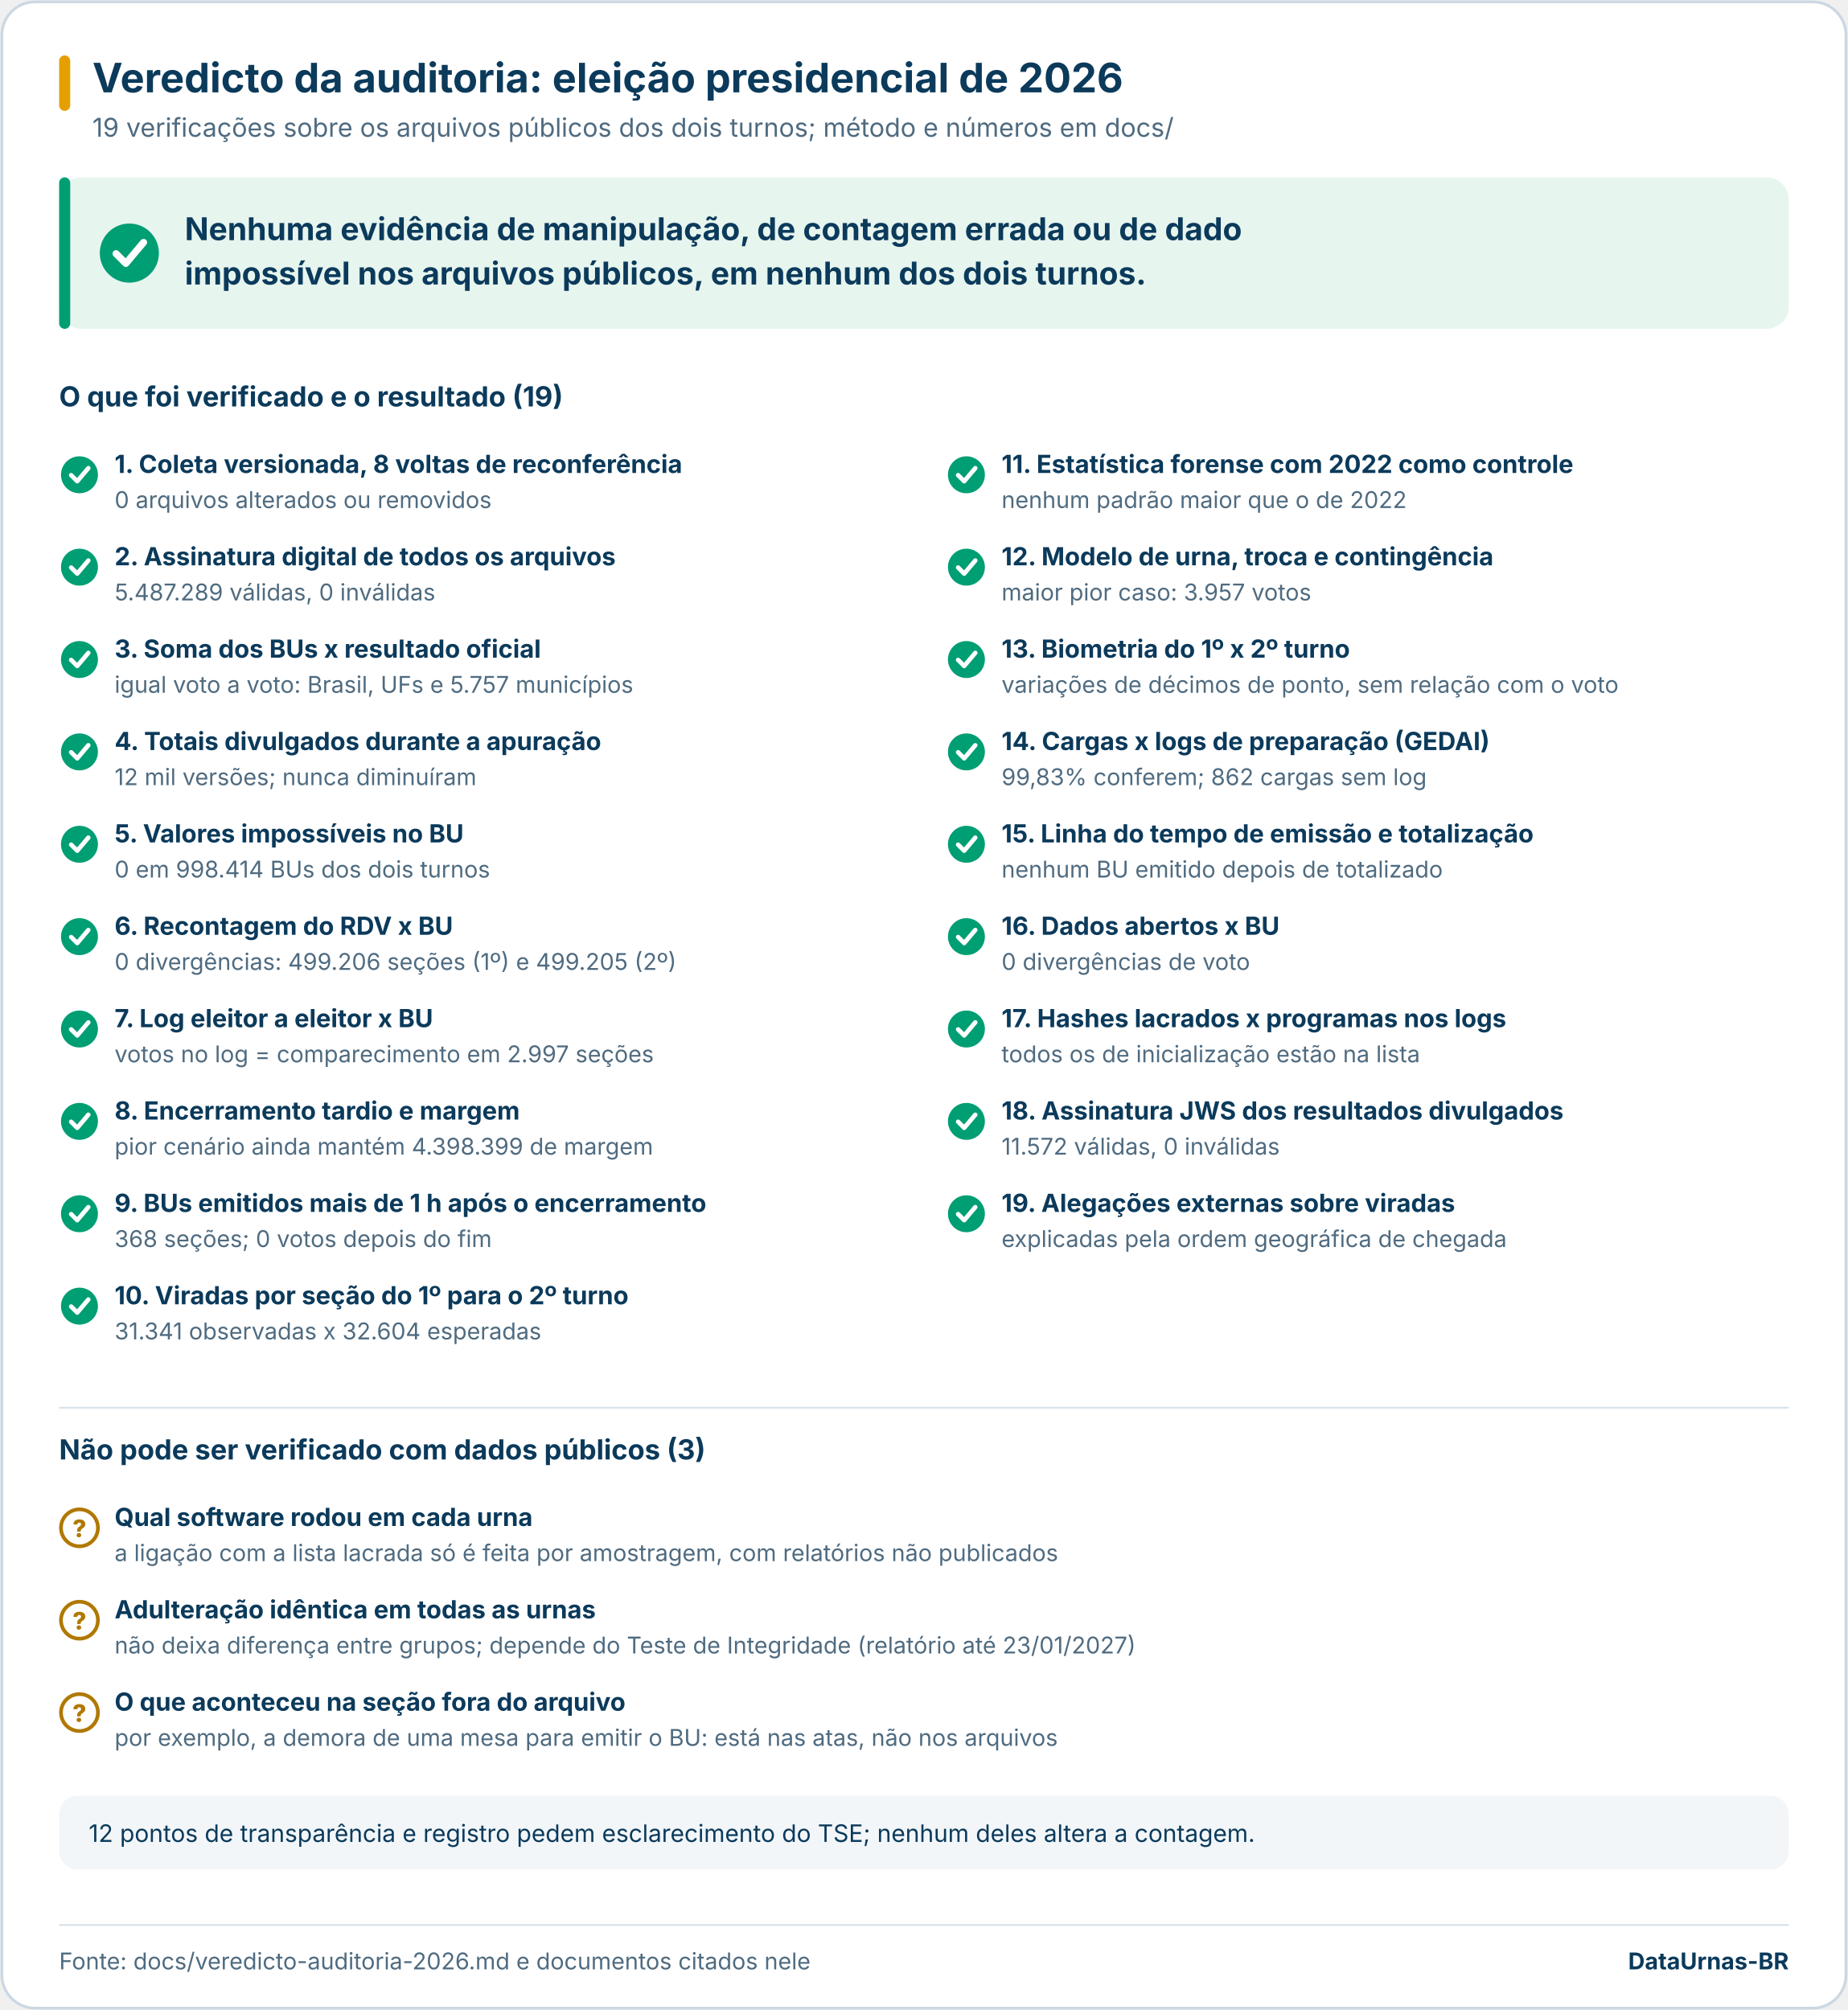
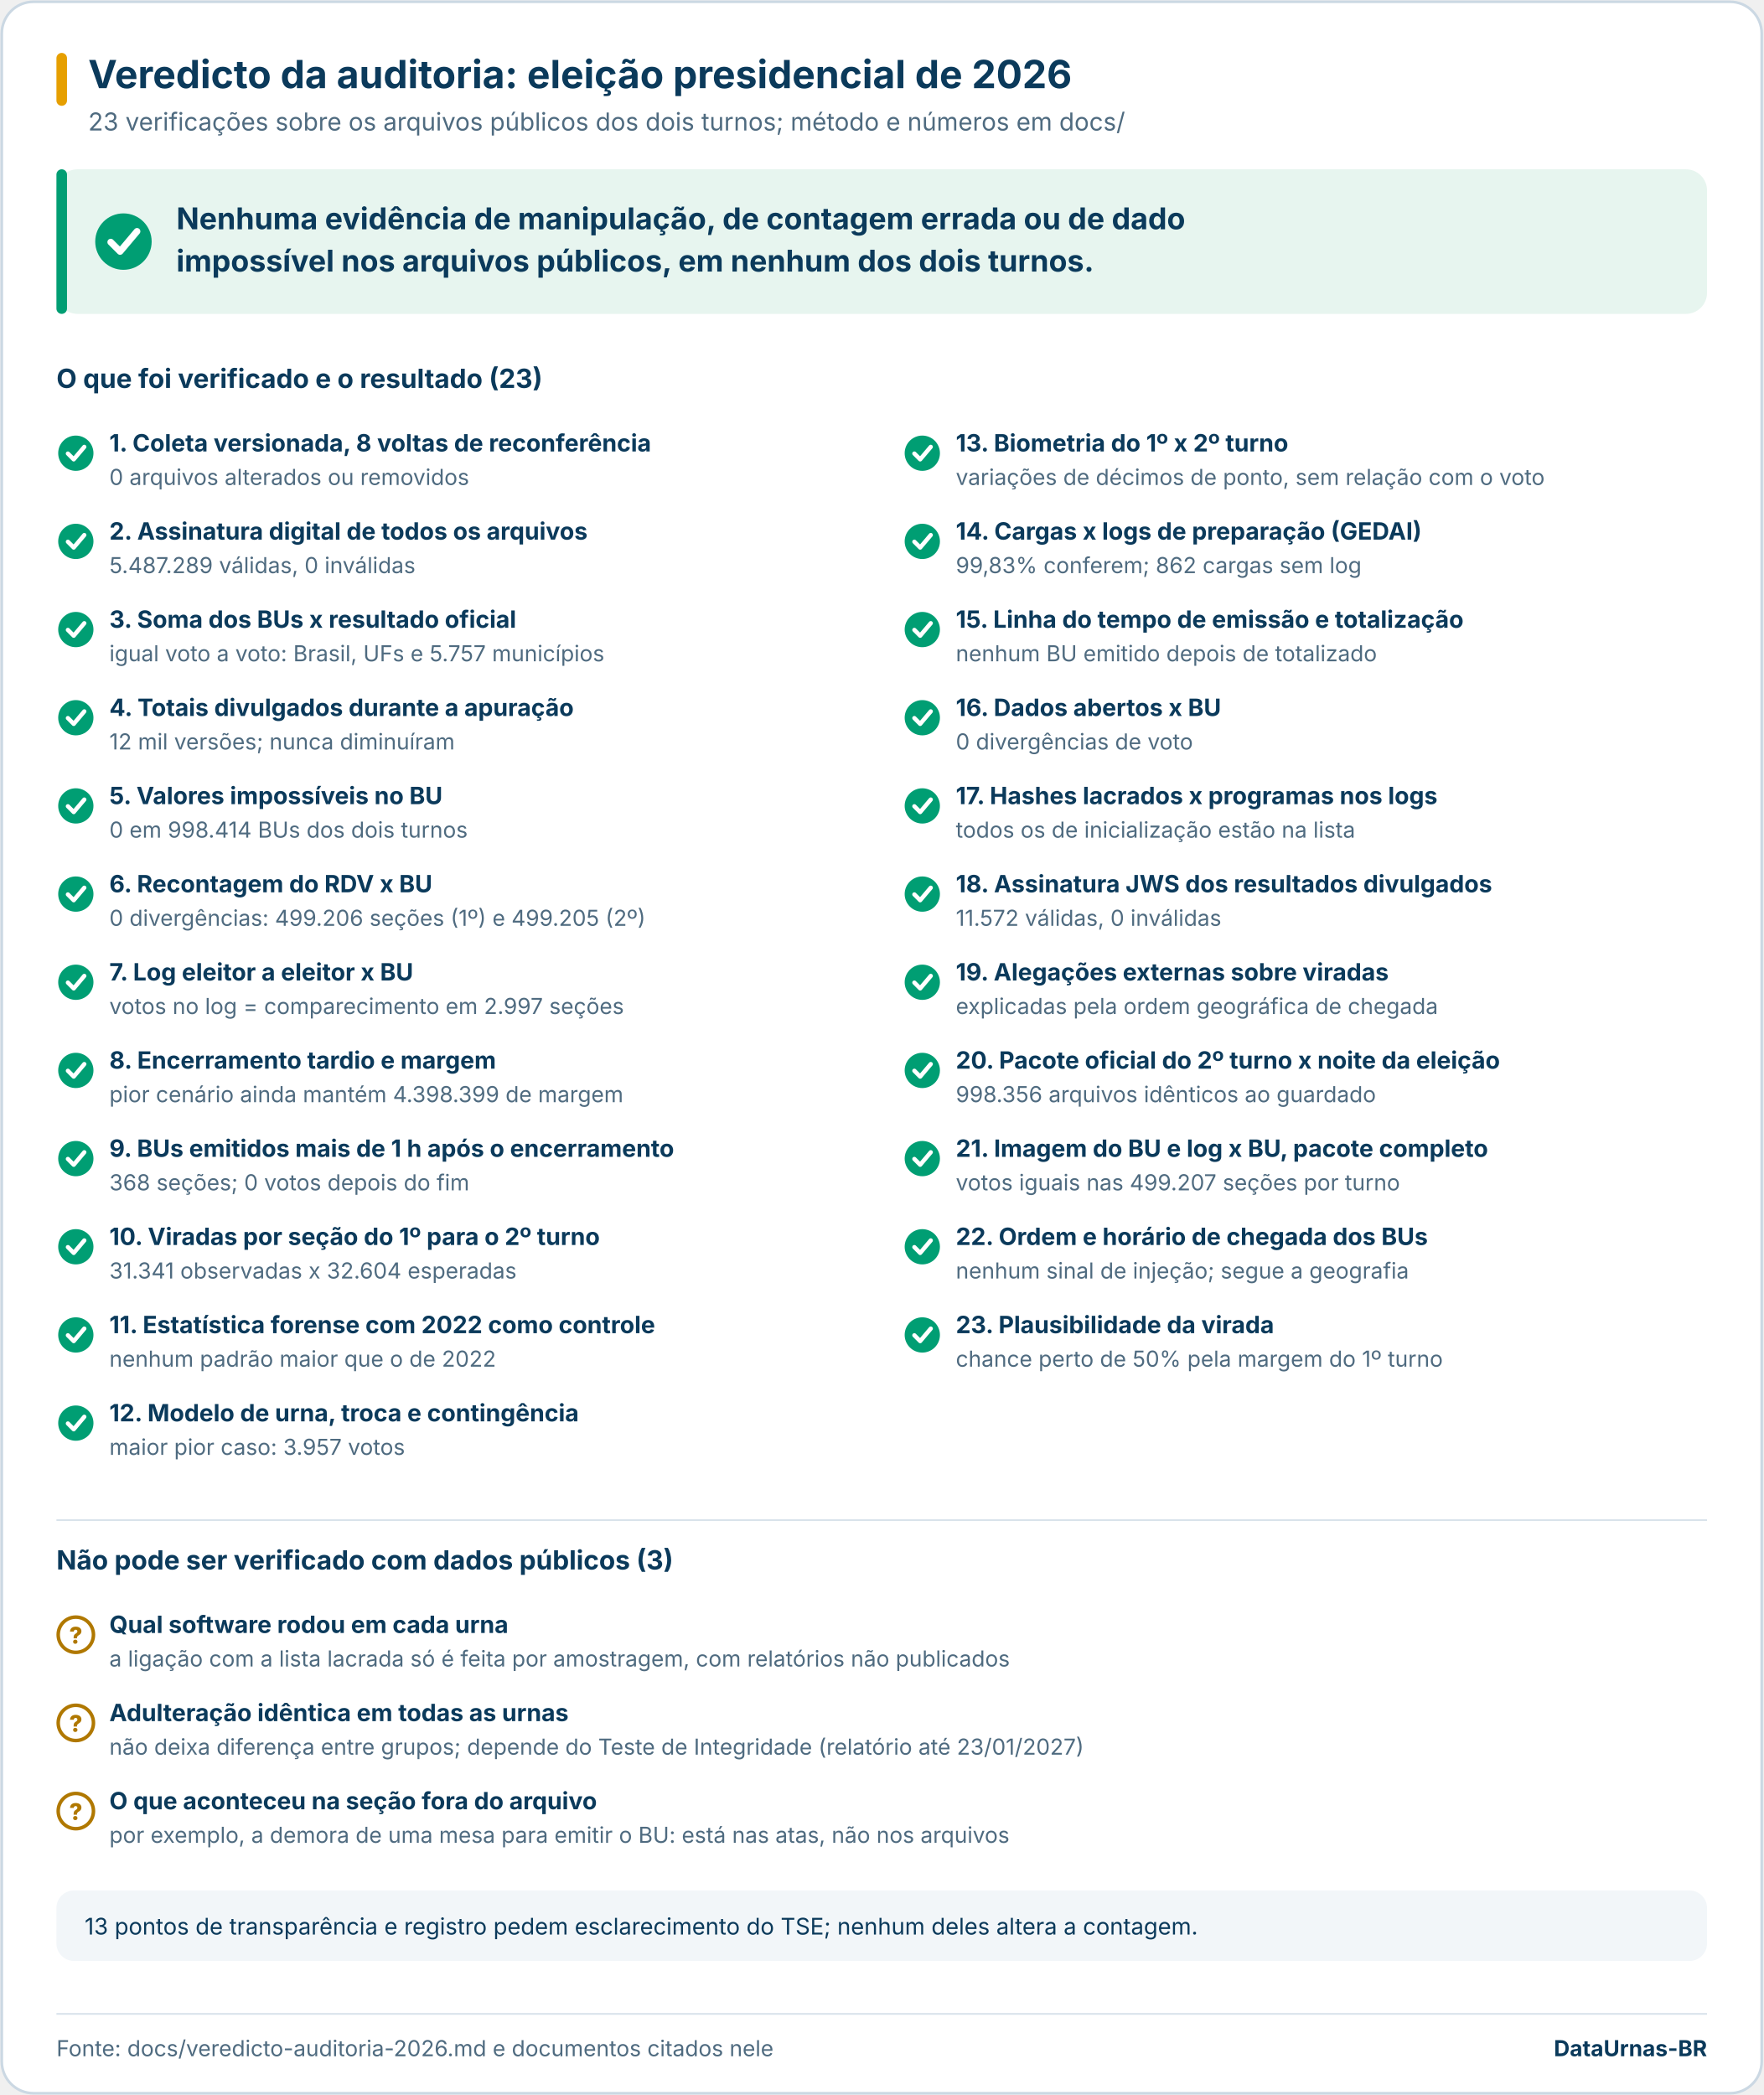
- <svg xmlns="http://www.w3.org/2000/svg" width="1000" height="1088" viewBox="0 0 1000 1088" role="img" aria-labelledby="titulo descricao">
-   <rect x="1" y="1" width="998" height="1086" rx="18" fill="#FFFFFF" stroke="#CBD8E3" stroke-width="1.5" />
+ <svg xmlns="http://www.w3.org/2000/svg" width="1000" height="1188" viewBox="0 0 1000 1188" role="img" aria-labelledby="titulo descricao">
+   <rect x="1" y="1" width="998" height="1186" rx="18" fill="#FFFFFF" stroke="#CBD8E3" stroke-width="1.5" />
  <g font-family="Inter, 'Helvetica Neue', Helvetica, Arial, sans-serif">
    <rect x="32.0" y="30.0" width="6.0" height="30.0" rx="3" fill="#E69F00" />
    <text x="50.0" y="50.0" font-size="22" font-weight="700" fill="#0B3A5B" text-anchor="start">Veredicto da auditoria: eleição presidencial de 2026</text>
-     <text x="50.0" y="74.0" font-size="14" font-weight="400" fill="#4F6B80" text-anchor="start">19 verificações sobre os arquivos públicos dos dois turnos; método e números em docs/</text>
+     <text x="50.0" y="74.0" font-size="14" font-weight="400" fill="#4F6B80" text-anchor="start">23 verificações sobre os arquivos públicos dos dois turnos; método e números em docs/</text>
    <rect x="32.0" y="96.0" width="936.0" height="82.0" rx="12" fill="#E7F5EF" />
    <rect x="32.0" y="96.0" width="6.0" height="82.0" rx="3" fill="#009E73" />
    <circle cx="70.0" cy="137.0" r="16" fill="#009E73" />
    <path d="M62.8,137.3 L68.1,142.6 L77.7,131.2" stroke="#FFFFFF" stroke-width="3.8" fill="none" stroke-linecap="round" stroke-linejoin="round" />
    <text x="100.0" y="130.0" font-size="17" font-weight="700" fill="#0B3A5B" text-anchor="start">Nenhuma evidência de manipulação, de contagem errada ou de dado</text>
    <text x="100.0" y="154.0" font-size="17" font-weight="700" fill="#0B3A5B" text-anchor="start">impossível nos arquivos públicos, em nenhum dos dois turnos.</text>
-     <text x="32.0" y="220.0" font-size="15" font-weight="700" fill="#0B3A5B" text-anchor="start">O que foi verificado e o resultado (19)</text>
+     <text x="32.0" y="220.0" font-size="15" font-weight="700" fill="#0B3A5B" text-anchor="start">O que foi verificado e o resultado (23)</text>
    <circle cx="43.0" cy="257.0" r="10" fill="#009E73" />
    <path d="M38.5,257.2 L41.8,260.5 L47.8,253.4" stroke="#FFFFFF" stroke-width="2.4" fill="none" stroke-linecap="round" stroke-linejoin="round" />
    <text x="62.0" y="256.0" font-size="13.5" font-weight="700" fill="#0B3A5B" text-anchor="start">1. Coleta versionada, 8 voltas de reconferência</text>
    <text x="62.0" y="275.0" font-size="12.5" font-weight="400" fill="#4F6B80" text-anchor="start">0 arquivos alterados ou removidos</text>
    <circle cx="43.0" cy="307.0" r="10" fill="#009E73" />
    <path d="M38.5,307.2 L41.8,310.5 L47.8,303.4" stroke="#FFFFFF" stroke-width="2.4" fill="none" stroke-linecap="round" stroke-linejoin="round" />
    <text x="62.0" y="306.0" font-size="13.5" font-weight="700" fill="#0B3A5B" text-anchor="start">2. Assinatura digital de todos os arquivos</text>
    <text x="62.0" y="325.0" font-size="12.5" font-weight="400" fill="#4F6B80" text-anchor="start">5.487.289 válidas, 0 inválidas</text>
    <circle cx="43.0" cy="357.0" r="10" fill="#009E73" />
    <path d="M38.5,357.2 L41.8,360.5 L47.8,353.4" stroke="#FFFFFF" stroke-width="2.4" fill="none" stroke-linecap="round" stroke-linejoin="round" />
    <text x="62.0" y="356.0" font-size="13.5" font-weight="700" fill="#0B3A5B" text-anchor="start">3. Soma dos BUs x resultado oficial</text>
    <text x="62.0" y="375.0" font-size="12.5" font-weight="400" fill="#4F6B80" text-anchor="start">igual voto a voto: Brasil, UFs e 5.757 municípios</text>
    <circle cx="43.0" cy="407.0" r="10" fill="#009E73" />
    <path d="M38.5,407.2 L41.8,410.5 L47.8,403.4" stroke="#FFFFFF" stroke-width="2.4" fill="none" stroke-linecap="round" stroke-linejoin="round" />
    <text x="62.0" y="406.0" font-size="13.5" font-weight="700" fill="#0B3A5B" text-anchor="start">4. Totais divulgados durante a apuração</text>
    <text x="62.0" y="425.0" font-size="12.5" font-weight="400" fill="#4F6B80" text-anchor="start">12 mil versões; nunca diminuíram</text>
    <circle cx="43.0" cy="457.0" r="10" fill="#009E73" />
    <path d="M38.5,457.2 L41.8,460.5 L47.8,453.4" stroke="#FFFFFF" stroke-width="2.4" fill="none" stroke-linecap="round" stroke-linejoin="round" />
    <text x="62.0" y="456.0" font-size="13.5" font-weight="700" fill="#0B3A5B" text-anchor="start">5. Valores impossíveis no BU</text>
    <text x="62.0" y="475.0" font-size="12.5" font-weight="400" fill="#4F6B80" text-anchor="start">0 em 998.414 BUs dos dois turnos</text>
    <circle cx="43.0" cy="507.0" r="10" fill="#009E73" />
    <path d="M38.5,507.2 L41.8,510.5 L47.8,503.4" stroke="#FFFFFF" stroke-width="2.4" fill="none" stroke-linecap="round" stroke-linejoin="round" />
    <text x="62.0" y="506.0" font-size="13.5" font-weight="700" fill="#0B3A5B" text-anchor="start">6. Recontagem do RDV x BU</text>
    <text x="62.0" y="525.0" font-size="12.5" font-weight="400" fill="#4F6B80" text-anchor="start">0 divergências: 499.206 seções (1º) e 499.205 (2º)</text>
    <circle cx="43.0" cy="557.0" r="10" fill="#009E73" />
    <path d="M38.5,557.2 L41.8,560.5 L47.8,553.4" stroke="#FFFFFF" stroke-width="2.4" fill="none" stroke-linecap="round" stroke-linejoin="round" />
    <text x="62.0" y="556.0" font-size="13.5" font-weight="700" fill="#0B3A5B" text-anchor="start">7. Log eleitor a eleitor x BU</text>
    <text x="62.0" y="575.0" font-size="12.5" font-weight="400" fill="#4F6B80" text-anchor="start">votos no log = comparecimento em 2.997 seções</text>
    <circle cx="43.0" cy="607.0" r="10" fill="#009E73" />
    <path d="M38.5,607.2 L41.8,610.5 L47.8,603.4" stroke="#FFFFFF" stroke-width="2.4" fill="none" stroke-linecap="round" stroke-linejoin="round" />
    <text x="62.0" y="606.0" font-size="13.5" font-weight="700" fill="#0B3A5B" text-anchor="start">8. Encerramento tardio e margem</text>
    <text x="62.0" y="625.0" font-size="12.5" font-weight="400" fill="#4F6B80" text-anchor="start">pior cenário ainda mantém 4.398.399 de margem</text>
    <circle cx="43.0" cy="657.0" r="10" fill="#009E73" />
    <path d="M38.5,657.2 L41.8,660.5 L47.8,653.4" stroke="#FFFFFF" stroke-width="2.4" fill="none" stroke-linecap="round" stroke-linejoin="round" />
    <text x="62.0" y="656.0" font-size="13.5" font-weight="700" fill="#0B3A5B" text-anchor="start">9. BUs emitidos mais de 1 h após o encerramento</text>
    <text x="62.0" y="675.0" font-size="12.5" font-weight="400" fill="#4F6B80" text-anchor="start">368 seções; 0 votos depois do fim</text>
    <circle cx="43.0" cy="707.0" r="10" fill="#009E73" />
    <path d="M38.5,707.2 L41.8,710.5 L47.8,703.4" stroke="#FFFFFF" stroke-width="2.4" fill="none" stroke-linecap="round" stroke-linejoin="round" />
    <text x="62.0" y="706.0" font-size="13.5" font-weight="700" fill="#0B3A5B" text-anchor="start">10. Viradas por seção do 1º para o 2º turno</text>
    <text x="62.0" y="725.0" font-size="12.5" font-weight="400" fill="#4F6B80" text-anchor="start">31.341 observadas x 32.604 esperadas</text>
+     <circle cx="43.0" cy="757.0" r="10" fill="#009E73" />
+     <path d="M38.5,757.2 L41.8,760.5 L47.8,753.4" stroke="#FFFFFF" stroke-width="2.4" fill="none" stroke-linecap="round" stroke-linejoin="round" />
+     <text x="62.0" y="756.0" font-size="13.5" font-weight="700" fill="#0B3A5B" text-anchor="start">11. Estatística forense com 2022 como controle</text>
+     <text x="62.0" y="775.0" font-size="12.5" font-weight="400" fill="#4F6B80" text-anchor="start">nenhum padrão maior que o de 2022</text>
+     <circle cx="43.0" cy="807.0" r="10" fill="#009E73" />
+     <path d="M38.5,807.2 L41.8,810.5 L47.8,803.4" stroke="#FFFFFF" stroke-width="2.4" fill="none" stroke-linecap="round" stroke-linejoin="round" />
+     <text x="62.0" y="806.0" font-size="13.5" font-weight="700" fill="#0B3A5B" text-anchor="start">12. Modelo de urna, troca e contingência</text>
+     <text x="62.0" y="825.0" font-size="12.5" font-weight="400" fill="#4F6B80" text-anchor="start">maior pior caso: 3.957 votos</text>
    <circle cx="523.0" cy="257.0" r="10" fill="#009E73" />
    <path d="M518.5,257.2 L521.8,260.5 L527.8,253.4" stroke="#FFFFFF" stroke-width="2.4" fill="none" stroke-linecap="round" stroke-linejoin="round" />
-     <text x="542.0" y="256.0" font-size="13.5" font-weight="700" fill="#0B3A5B" text-anchor="start">11. Estatística forense com 2022 como controle</text>
-     <text x="542.0" y="275.0" font-size="12.5" font-weight="400" fill="#4F6B80" text-anchor="start">nenhum padrão maior que o de 2022</text>
+     <text x="542.0" y="256.0" font-size="13.5" font-weight="700" fill="#0B3A5B" text-anchor="start">13. Biometria do 1º x 2º turno</text>
+     <text x="542.0" y="275.0" font-size="12.5" font-weight="400" fill="#4F6B80" text-anchor="start">variações de décimos de ponto, sem relação com o voto</text>
    <circle cx="523.0" cy="307.0" r="10" fill="#009E73" />
    <path d="M518.5,307.2 L521.8,310.5 L527.8,303.4" stroke="#FFFFFF" stroke-width="2.4" fill="none" stroke-linecap="round" stroke-linejoin="round" />
-     <text x="542.0" y="306.0" font-size="13.5" font-weight="700" fill="#0B3A5B" text-anchor="start">12. Modelo de urna, troca e contingência</text>
-     <text x="542.0" y="325.0" font-size="12.5" font-weight="400" fill="#4F6B80" text-anchor="start">maior pior caso: 3.957 votos</text>
+     <text x="542.0" y="306.0" font-size="13.5" font-weight="700" fill="#0B3A5B" text-anchor="start">14. Cargas x logs de preparação (GEDAI)</text>
+     <text x="542.0" y="325.0" font-size="12.5" font-weight="400" fill="#4F6B80" text-anchor="start">99,83% conferem; 862 cargas sem log</text>
    <circle cx="523.0" cy="357.0" r="10" fill="#009E73" />
    <path d="M518.5,357.2 L521.8,360.5 L527.8,353.4" stroke="#FFFFFF" stroke-width="2.4" fill="none" stroke-linecap="round" stroke-linejoin="round" />
-     <text x="542.0" y="356.0" font-size="13.5" font-weight="700" fill="#0B3A5B" text-anchor="start">13. Biometria do 1º x 2º turno</text>
-     <text x="542.0" y="375.0" font-size="12.5" font-weight="400" fill="#4F6B80" text-anchor="start">variações de décimos de ponto, sem relação com o voto</text>
+     <text x="542.0" y="356.0" font-size="13.5" font-weight="700" fill="#0B3A5B" text-anchor="start">15. Linha do tempo de emissão e totalização</text>
+     <text x="542.0" y="375.0" font-size="12.5" font-weight="400" fill="#4F6B80" text-anchor="start">nenhum BU emitido depois de totalizado</text>
    <circle cx="523.0" cy="407.0" r="10" fill="#009E73" />
    <path d="M518.5,407.2 L521.8,410.5 L527.8,403.4" stroke="#FFFFFF" stroke-width="2.4" fill="none" stroke-linecap="round" stroke-linejoin="round" />
-     <text x="542.0" y="406.0" font-size="13.5" font-weight="700" fill="#0B3A5B" text-anchor="start">14. Cargas x logs de preparação (GEDAI)</text>
-     <text x="542.0" y="425.0" font-size="12.5" font-weight="400" fill="#4F6B80" text-anchor="start">99,83% conferem; 862 cargas sem log</text>
+     <text x="542.0" y="406.0" font-size="13.5" font-weight="700" fill="#0B3A5B" text-anchor="start">16. Dados abertos x BU</text>
+     <text x="542.0" y="425.0" font-size="12.5" font-weight="400" fill="#4F6B80" text-anchor="start">0 divergências de voto</text>
    <circle cx="523.0" cy="457.0" r="10" fill="#009E73" />
    <path d="M518.5,457.2 L521.8,460.5 L527.8,453.4" stroke="#FFFFFF" stroke-width="2.4" fill="none" stroke-linecap="round" stroke-linejoin="round" />
-     <text x="542.0" y="456.0" font-size="13.5" font-weight="700" fill="#0B3A5B" text-anchor="start">15. Linha do tempo de emissão e totalização</text>
-     <text x="542.0" y="475.0" font-size="12.5" font-weight="400" fill="#4F6B80" text-anchor="start">nenhum BU emitido depois de totalizado</text>
+     <text x="542.0" y="456.0" font-size="13.5" font-weight="700" fill="#0B3A5B" text-anchor="start">17. Hashes lacrados x programas nos logs</text>
+     <text x="542.0" y="475.0" font-size="12.5" font-weight="400" fill="#4F6B80" text-anchor="start">todos os de inicialização estão na lista</text>
    <circle cx="523.0" cy="507.0" r="10" fill="#009E73" />
    <path d="M518.5,507.2 L521.8,510.5 L527.8,503.4" stroke="#FFFFFF" stroke-width="2.4" fill="none" stroke-linecap="round" stroke-linejoin="round" />
-     <text x="542.0" y="506.0" font-size="13.5" font-weight="700" fill="#0B3A5B" text-anchor="start">16. Dados abertos x BU</text>
-     <text x="542.0" y="525.0" font-size="12.5" font-weight="400" fill="#4F6B80" text-anchor="start">0 divergências de voto</text>
+     <text x="542.0" y="506.0" font-size="13.5" font-weight="700" fill="#0B3A5B" text-anchor="start">18. Assinatura JWS dos resultados divulgados</text>
+     <text x="542.0" y="525.0" font-size="12.5" font-weight="400" fill="#4F6B80" text-anchor="start">11.572 válidas, 0 inválidas</text>
    <circle cx="523.0" cy="557.0" r="10" fill="#009E73" />
    <path d="M518.5,557.2 L521.8,560.5 L527.8,553.4" stroke="#FFFFFF" stroke-width="2.4" fill="none" stroke-linecap="round" stroke-linejoin="round" />
-     <text x="542.0" y="556.0" font-size="13.5" font-weight="700" fill="#0B3A5B" text-anchor="start">17. Hashes lacrados x programas nos logs</text>
-     <text x="542.0" y="575.0" font-size="12.5" font-weight="400" fill="#4F6B80" text-anchor="start">todos os de inicialização estão na lista</text>
+     <text x="542.0" y="556.0" font-size="13.5" font-weight="700" fill="#0B3A5B" text-anchor="start">19. Alegações externas sobre viradas</text>
+     <text x="542.0" y="575.0" font-size="12.5" font-weight="400" fill="#4F6B80" text-anchor="start">explicadas pela ordem geográfica de chegada</text>
    <circle cx="523.0" cy="607.0" r="10" fill="#009E73" />
    <path d="M518.5,607.2 L521.8,610.5 L527.8,603.4" stroke="#FFFFFF" stroke-width="2.4" fill="none" stroke-linecap="round" stroke-linejoin="round" />
-     <text x="542.0" y="606.0" font-size="13.5" font-weight="700" fill="#0B3A5B" text-anchor="start">18. Assinatura JWS dos resultados divulgados</text>
-     <text x="542.0" y="625.0" font-size="12.5" font-weight="400" fill="#4F6B80" text-anchor="start">11.572 válidas, 0 inválidas</text>
+     <text x="542.0" y="606.0" font-size="13.5" font-weight="700" fill="#0B3A5B" text-anchor="start">20. Pacote oficial do 2º turno x noite da eleição</text>
+     <text x="542.0" y="625.0" font-size="12.5" font-weight="400" fill="#4F6B80" text-anchor="start">998.356 arquivos idênticos ao guardado</text>
    <circle cx="523.0" cy="657.0" r="10" fill="#009E73" />
    <path d="M518.5,657.2 L521.8,660.5 L527.8,653.4" stroke="#FFFFFF" stroke-width="2.4" fill="none" stroke-linecap="round" stroke-linejoin="round" />
-     <text x="542.0" y="656.0" font-size="13.5" font-weight="700" fill="#0B3A5B" text-anchor="start">19. Alegações externas sobre viradas</text>
-     <text x="542.0" y="675.0" font-size="12.5" font-weight="400" fill="#4F6B80" text-anchor="start">explicadas pela ordem geográfica de chegada</text>
-     <line x1="32" y1="762" x2="968" y2="762" stroke="#D9E3EB" />
-     <text x="32.0" y="790.0" font-size="15" font-weight="700" fill="#0B3A5B" text-anchor="start">Não pode ser verificado com dados públicos (3)</text>
-     <circle cx="43" cy="827" r="10" fill="#FFFFFF" stroke="#B07800" stroke-width="2" />
-     <text x="43.0" y="832.0" font-size="13" font-weight="800" fill="#B07800" text-anchor="middle">?</text>
-     <text x="62.0" y="826.0" font-size="13.5" font-weight="700" fill="#0B3A5B" text-anchor="start">Qual software rodou em cada urna</text>
-     <text x="62.0" y="845.0" font-size="12.5" font-weight="400" fill="#4F6B80" text-anchor="start">a ligação com a lista lacrada só é feita por amostragem, com relatórios não publicados</text>
-     <circle cx="43" cy="877" r="10" fill="#FFFFFF" stroke="#B07800" stroke-width="2" />
-     <text x="43.0" y="882.0" font-size="13" font-weight="800" fill="#B07800" text-anchor="middle">?</text>
-     <text x="62.0" y="876.0" font-size="13.5" font-weight="700" fill="#0B3A5B" text-anchor="start">Adulteração idêntica em todas as urnas</text>
-     <text x="62.0" y="895.0" font-size="12.5" font-weight="400" fill="#4F6B80" text-anchor="start">não deixa diferença entre grupos; depende do Teste de Integridade (relatório até 23/01/2027)</text>
+     <text x="542.0" y="656.0" font-size="13.5" font-weight="700" fill="#0B3A5B" text-anchor="start">21. Imagem do BU e log x BU, pacote completo</text>
+     <text x="542.0" y="675.0" font-size="12.5" font-weight="400" fill="#4F6B80" text-anchor="start">votos iguais nas 499.207 seções por turno</text>
+     <circle cx="523.0" cy="707.0" r="10" fill="#009E73" />
+     <path d="M518.5,707.2 L521.8,710.5 L527.8,703.4" stroke="#FFFFFF" stroke-width="2.4" fill="none" stroke-linecap="round" stroke-linejoin="round" />
+     <text x="542.0" y="706.0" font-size="13.5" font-weight="700" fill="#0B3A5B" text-anchor="start">22. Ordem e horário de chegada dos BUs</text>
+     <text x="542.0" y="725.0" font-size="12.5" font-weight="400" fill="#4F6B80" text-anchor="start">nenhum sinal de injeção; segue a geografia</text>
+     <circle cx="523.0" cy="757.0" r="10" fill="#009E73" />
+     <path d="M518.5,757.2 L521.8,760.5 L527.8,753.4" stroke="#FFFFFF" stroke-width="2.4" fill="none" stroke-linecap="round" stroke-linejoin="round" />
+     <text x="542.0" y="756.0" font-size="13.5" font-weight="700" fill="#0B3A5B" text-anchor="start">23. Plausibilidade da virada</text>
+     <text x="542.0" y="775.0" font-size="12.5" font-weight="400" fill="#4F6B80" text-anchor="start">chance perto de 50% pela margem do 1º turno</text>
+     <line x1="32" y1="862" x2="968" y2="862" stroke="#D9E3EB" />
+     <text x="32.0" y="890.0" font-size="15" font-weight="700" fill="#0B3A5B" text-anchor="start">Não pode ser verificado com dados públicos (3)</text>
    <circle cx="43" cy="927" r="10" fill="#FFFFFF" stroke="#B07800" stroke-width="2" />
    <text x="43.0" y="932.0" font-size="13" font-weight="800" fill="#B07800" text-anchor="middle">?</text>
-     <text x="62.0" y="926.0" font-size="13.5" font-weight="700" fill="#0B3A5B" text-anchor="start">O que aconteceu na seção fora do arquivo</text>
-     <text x="62.0" y="945.0" font-size="12.5" font-weight="400" fill="#4F6B80" text-anchor="start">por exemplo, a demora de uma mesa para emitir o BU: está nas atas, não nos arquivos</text>
-     <rect x="32.0" y="972.0" width="936.0" height="40.0" rx="10" fill="#F2F6F9" />
-     <text x="48.0" y="997.0" font-size="13" font-weight="400" fill="#0B3A5B" text-anchor="start">12 pontos de transparência e registro pedem esclarecimento do TSE; nenhum deles altera a contagem.</text>
-     <line x1="32" y1="1042" x2="968" y2="1042" stroke="#D9E3EB" stroke-width="1" />
-     <text x="32.0" y="1066.0" font-size="12.5" font-weight="400" fill="#4F6B80" text-anchor="start">Fonte: docs/veredicto-auditoria-2026.md e documentos citados nele</text>
-     <text x="968.0" y="1066.0" font-size="12.5" font-weight="700" fill="#0B3A5B" text-anchor="end">DataUrnas-BR</text>
+     <text x="62.0" y="926.0" font-size="13.5" font-weight="700" fill="#0B3A5B" text-anchor="start">Qual software rodou em cada urna</text>
+     <text x="62.0" y="945.0" font-size="12.5" font-weight="400" fill="#4F6B80" text-anchor="start">a ligação com a lista lacrada só é feita por amostragem, com relatórios não publicados</text>
+     <circle cx="43" cy="977" r="10" fill="#FFFFFF" stroke="#B07800" stroke-width="2" />
+     <text x="43.0" y="982.0" font-size="13" font-weight="800" fill="#B07800" text-anchor="middle">?</text>
+     <text x="62.0" y="976.0" font-size="13.5" font-weight="700" fill="#0B3A5B" text-anchor="start">Adulteração idêntica em todas as urnas</text>
+     <text x="62.0" y="995.0" font-size="12.5" font-weight="400" fill="#4F6B80" text-anchor="start">não deixa diferença entre grupos; depende do Teste de Integridade (relatório até 23/01/2027)</text>
+     <circle cx="43" cy="1027" r="10" fill="#FFFFFF" stroke="#B07800" stroke-width="2" />
+     <text x="43.0" y="1032.0" font-size="13" font-weight="800" fill="#B07800" text-anchor="middle">?</text>
+     <text x="62.0" y="1026.0" font-size="13.5" font-weight="700" fill="#0B3A5B" text-anchor="start">O que aconteceu na seção fora do arquivo</text>
+     <text x="62.0" y="1045.0" font-size="12.5" font-weight="400" fill="#4F6B80" text-anchor="start">por exemplo, a demora de uma mesa para emitir o BU: está nas atas, não nos arquivos</text>
+     <rect x="32.0" y="1072.0" width="936.0" height="40.0" rx="10" fill="#F2F6F9" />
+     <text x="48.0" y="1097.0" font-size="13" font-weight="400" fill="#0B3A5B" text-anchor="start">13 pontos de transparência e registro pedem esclarecimento do TSE; nenhum deles altera a contagem.</text>
+     <line x1="32" y1="1142" x2="968" y2="1142" stroke="#D9E3EB" stroke-width="1" />
+     <text x="32.0" y="1166.0" font-size="12.5" font-weight="400" fill="#4F6B80" text-anchor="start">Fonte: docs/veredicto-auditoria-2026.md e documentos citados nele</text>
+     <text x="968.0" y="1166.0" font-size="12.5" font-weight="700" fill="#0B3A5B" text-anchor="end">DataUrnas-BR</text>
  </g>
</svg>
